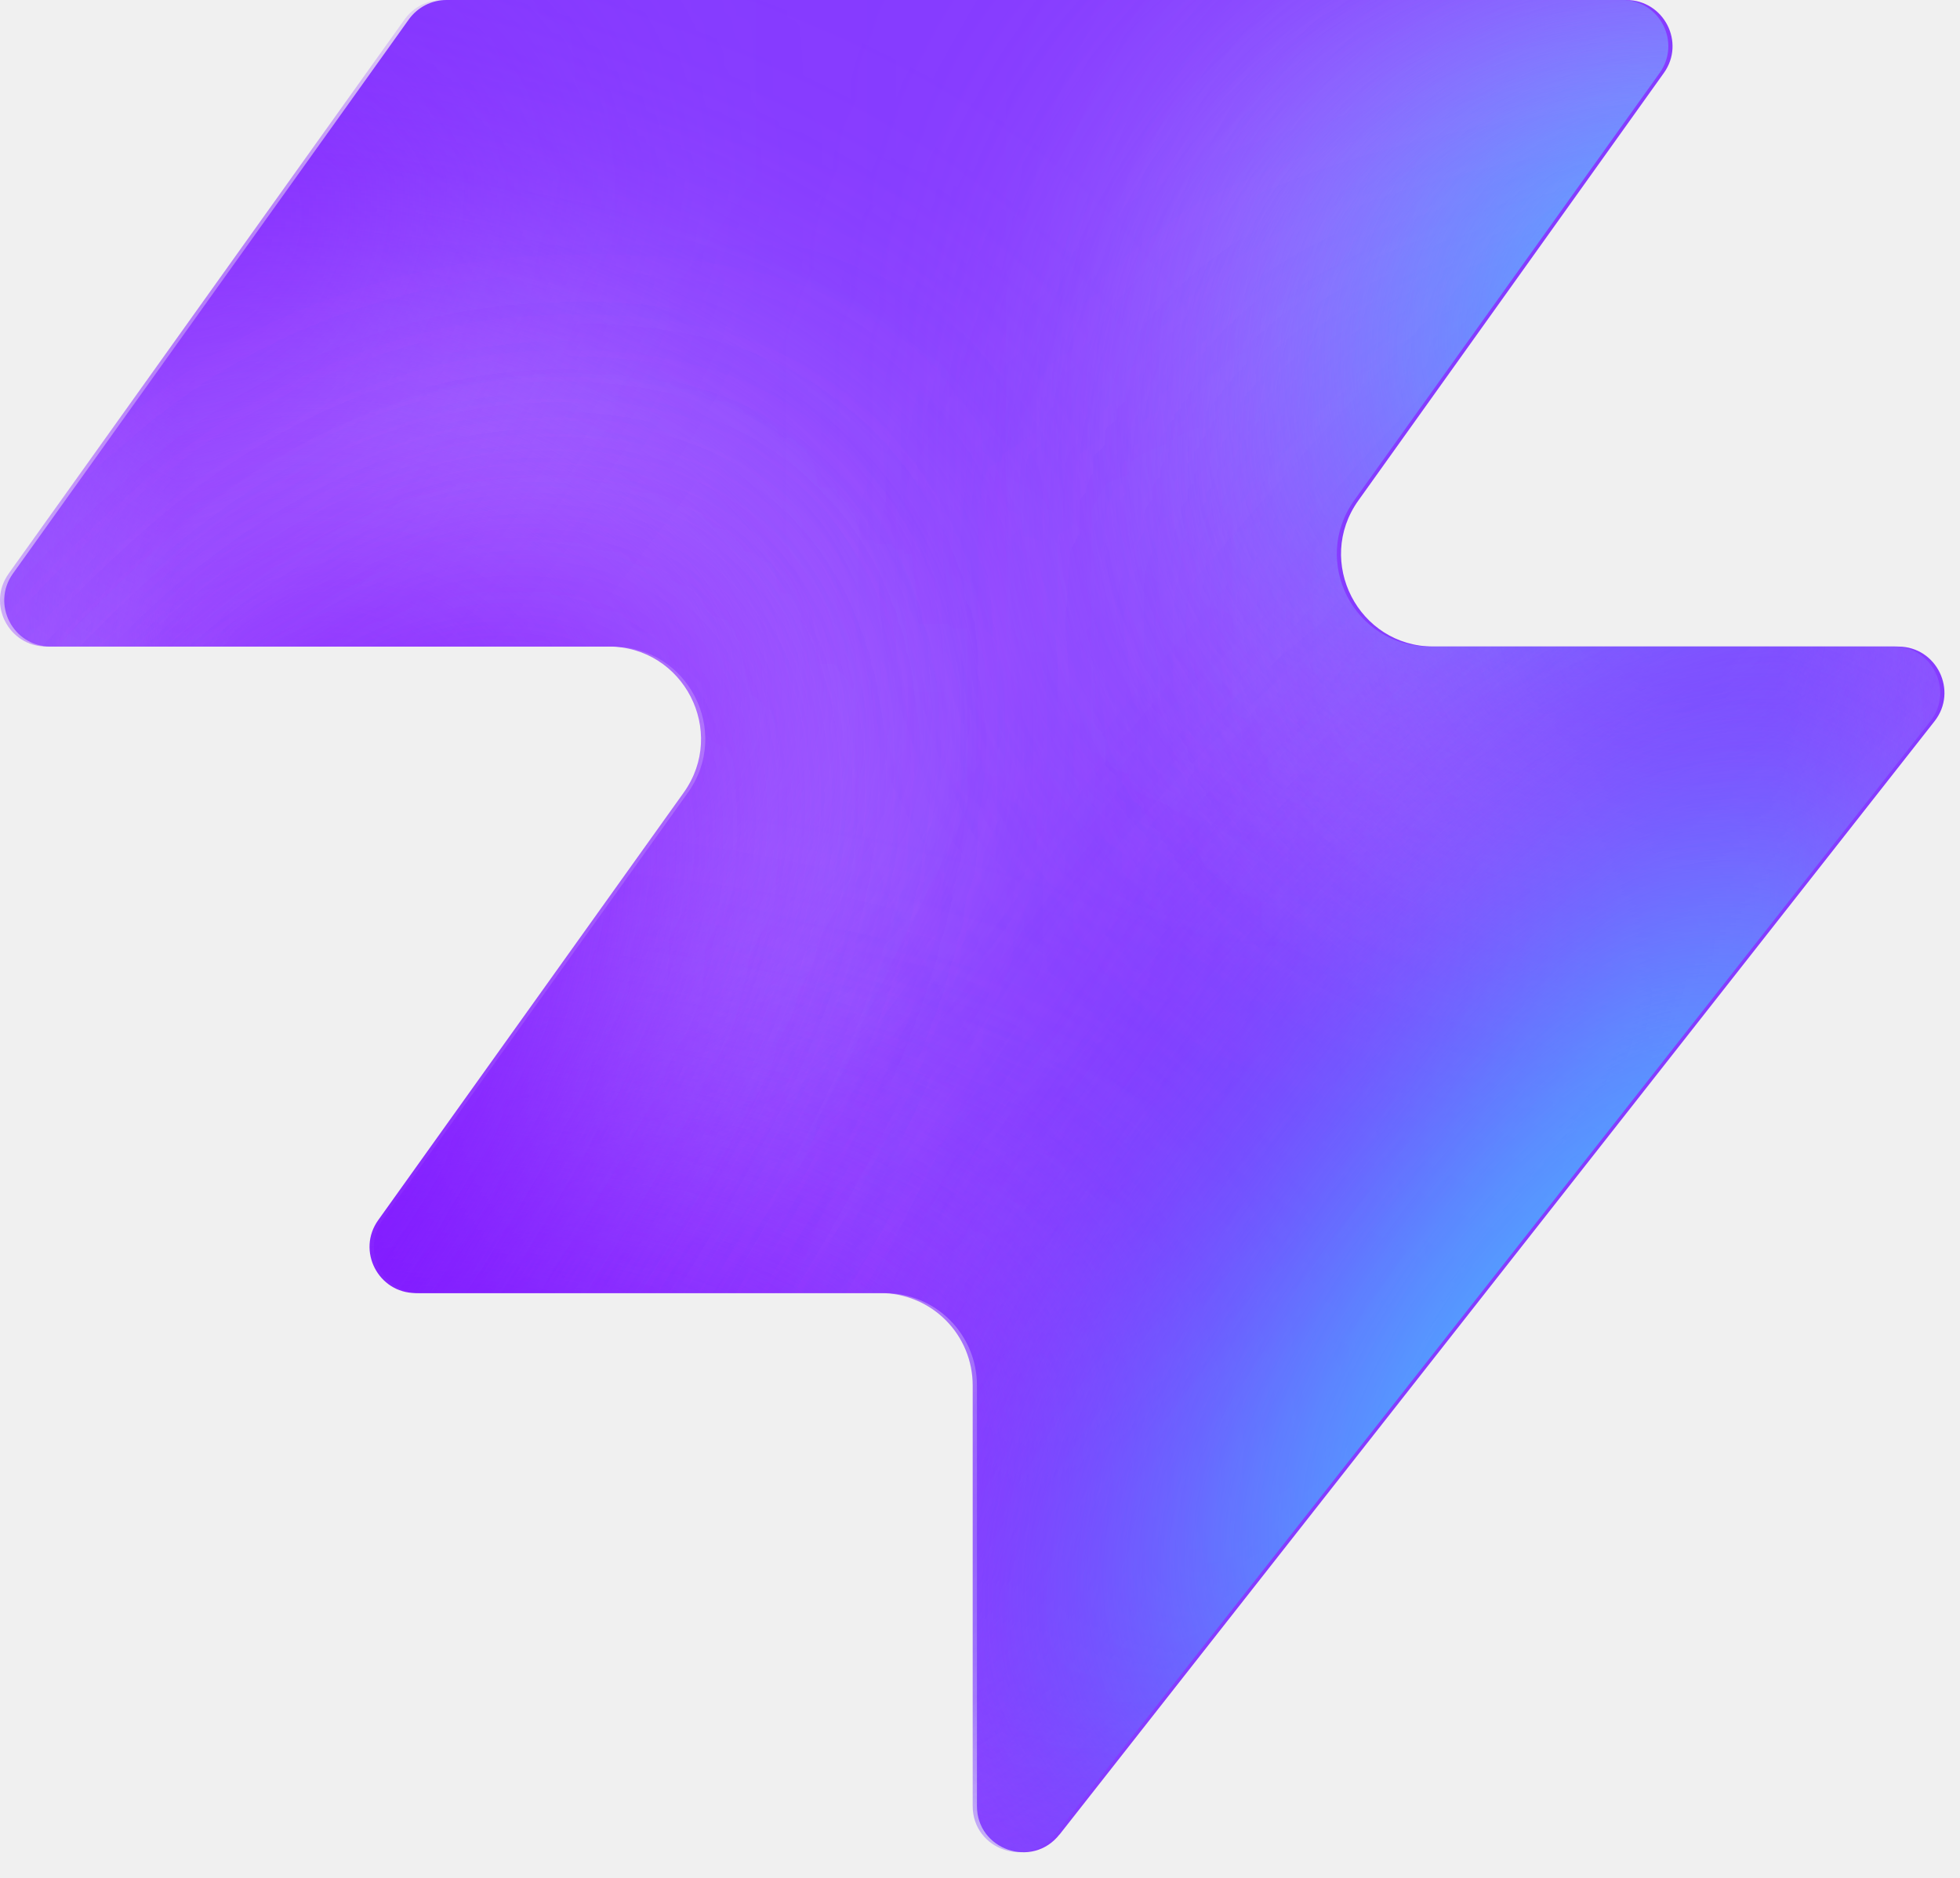
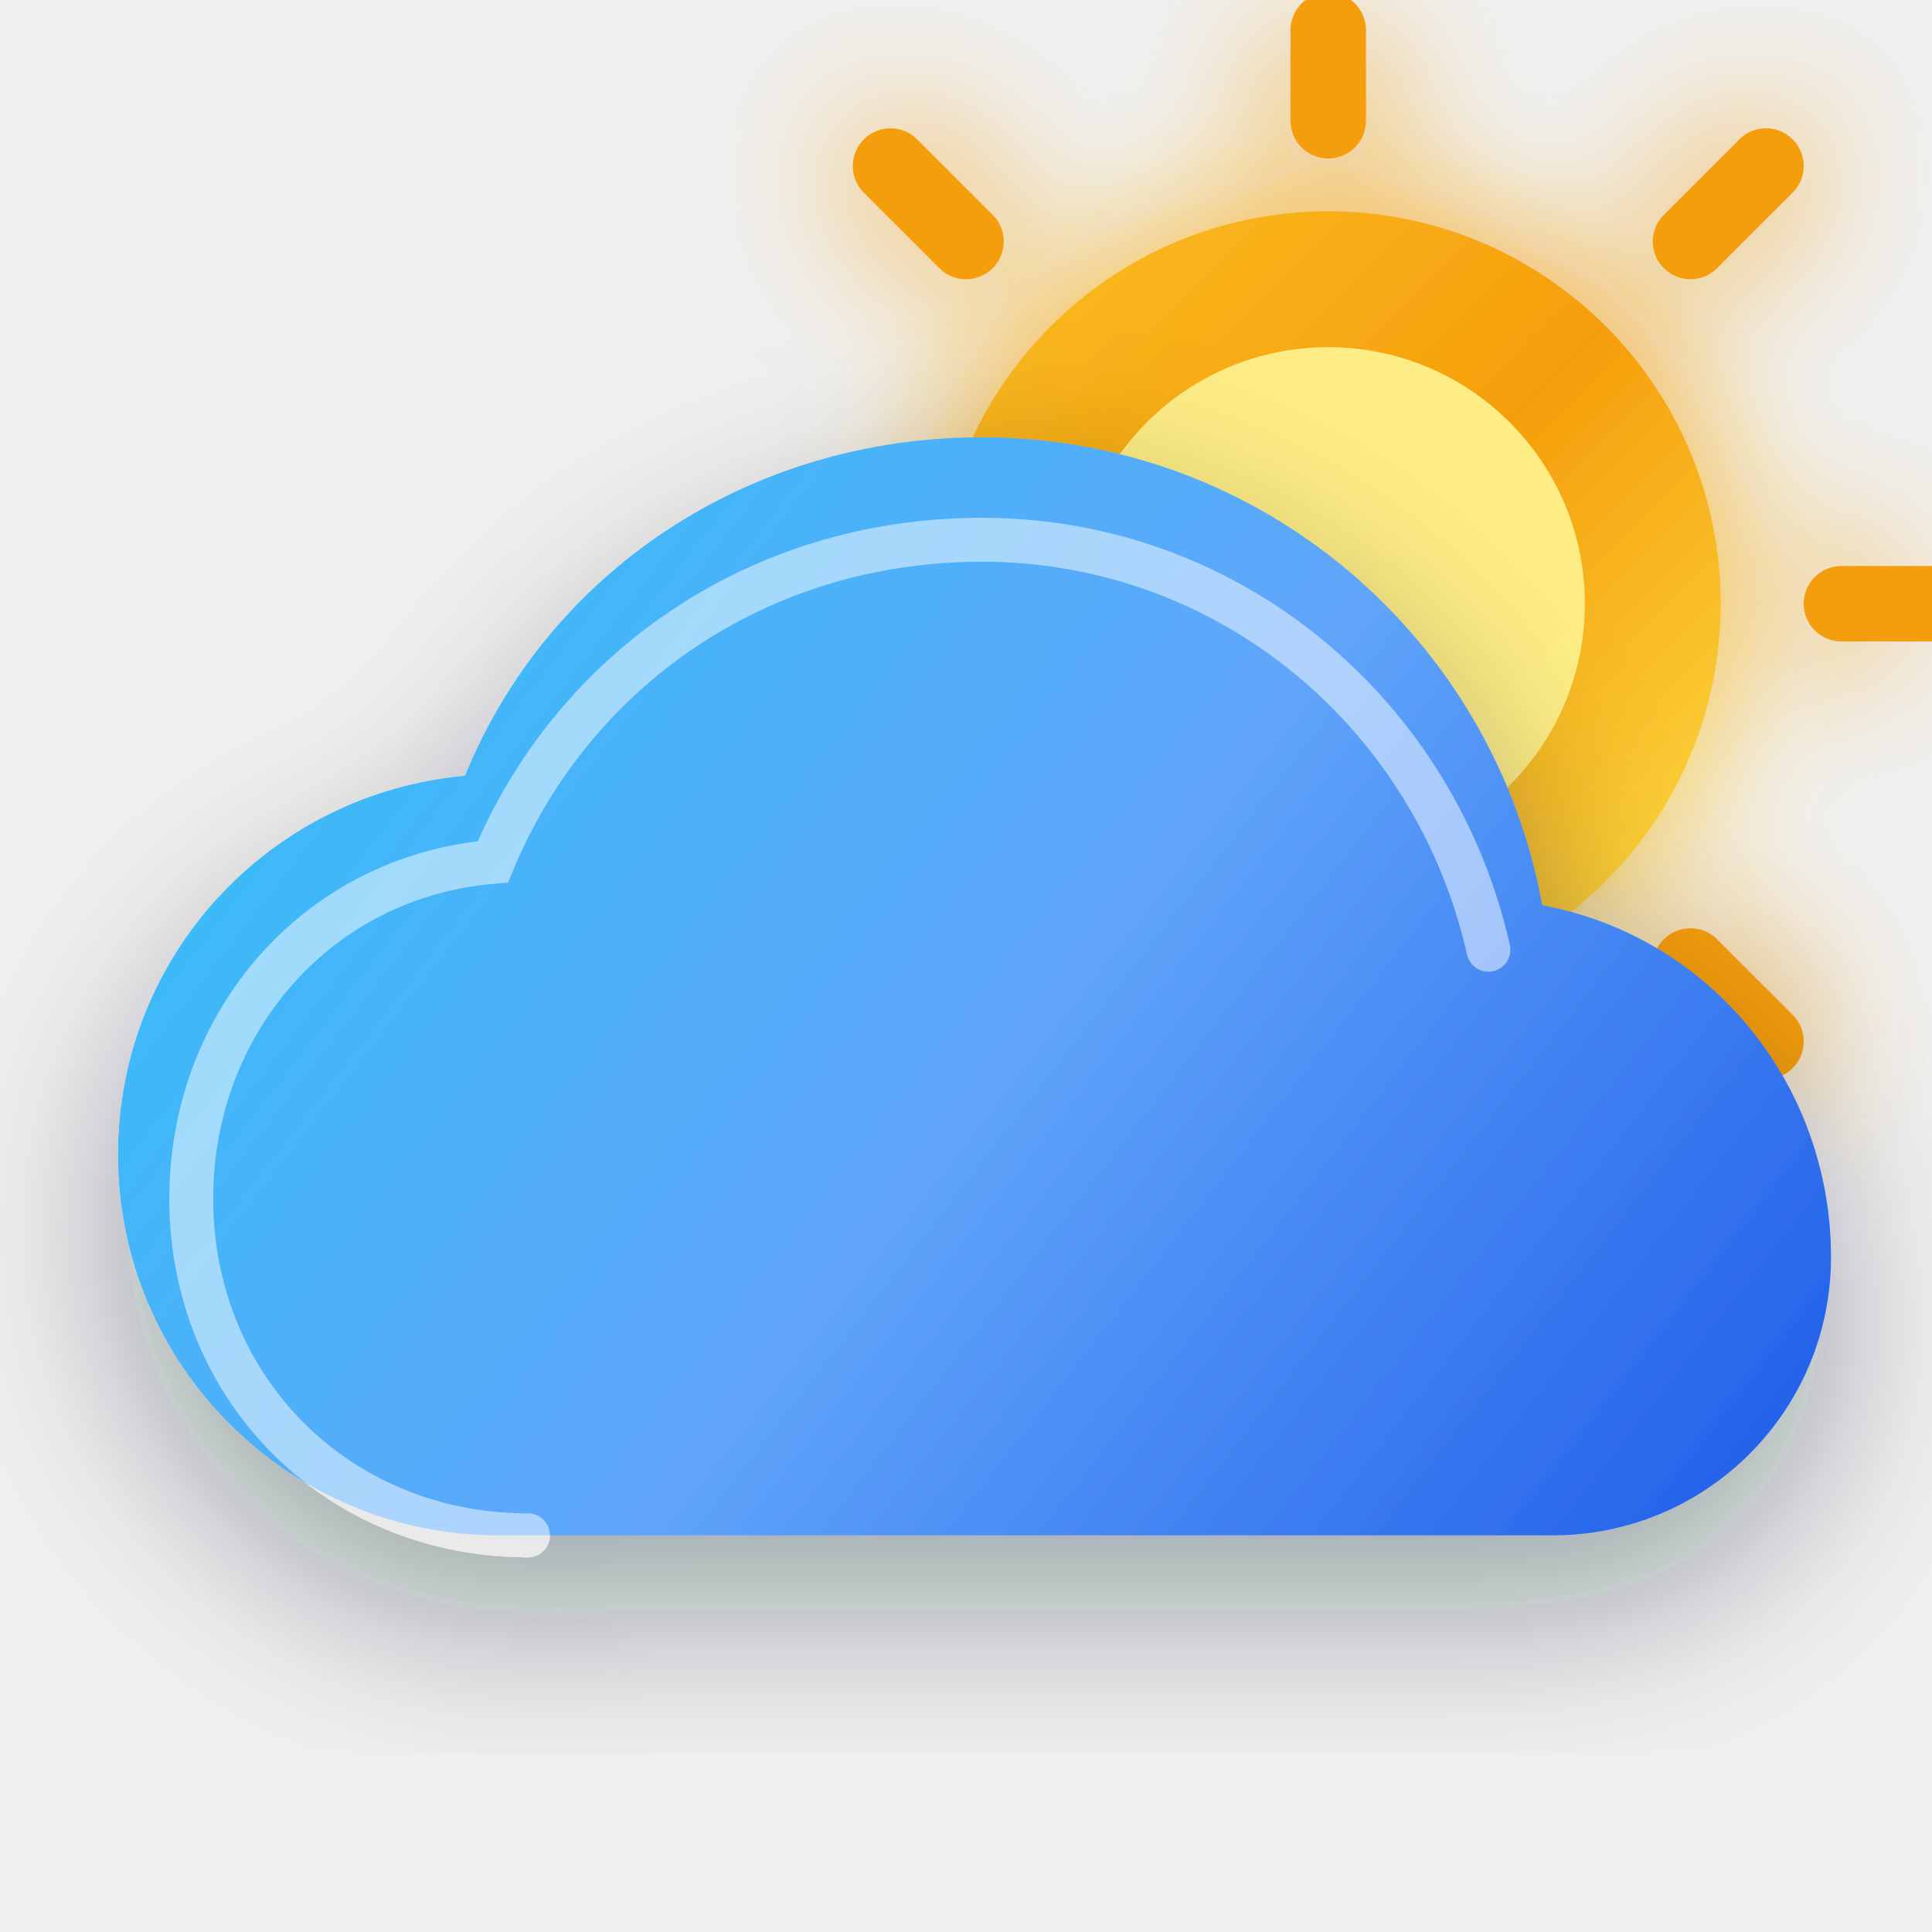
- <svg xmlns="http://www.w3.org/2000/svg" width="48" height="46" fill="none" viewBox="0 0 48 46">
-   <path fill="#863bff" d="M25.946 44.938c-.664.845-2.021.375-2.021-.698V33.937a2.26 2.26 0 0 0-2.262-2.262H10.287c-.92 0-1.456-1.04-.92-1.788l7.48-10.471c1.07-1.497 0-3.578-1.842-3.578H1.237c-.92 0-1.456-1.04-.92-1.788L10.013.474c.214-.297.556-.474.92-.474h28.894c.92 0 1.456 1.04.92 1.788l-7.48 10.471c-1.07 1.498 0 3.579 1.842 3.579h11.377c.943 0 1.473 1.088.89 1.83L25.947 44.94z" style="fill:#863bff;fill:color(display-p3 .525 .23 1);fill-opacity:1" />
-   <mask id="a" width="48" height="46" x="0" y="0" maskUnits="userSpaceOnUse" style="mask-type:alpha">
-     <path fill="#000" d="M25.842 44.938c-.664.844-2.021.375-2.021-.698V33.937a2.26 2.26 0 0 0-2.262-2.262H10.183c-.92 0-1.456-1.04-.92-1.788l7.48-10.471c1.07-1.498 0-3.579-1.842-3.579H1.133c-.92 0-1.456-1.04-.92-1.787L9.91.473c.214-.297.556-.474.92-.474h28.894c.92 0 1.456 1.04.92 1.788l-7.48 10.471c-1.07 1.498 0 3.578 1.842 3.578h11.377c.943 0 1.473 1.088.89 1.832L25.843 44.94z" style="fill:#000;fill-opacity:1" />
-   </mask>
-   <g mask="url(#a)">
-     <g filter="url(#b)">
-       <ellipse cx="5.508" cy="14.704" fill="#ede6ff" rx="5.508" ry="14.704" style="fill:#ede6ff;fill:color(display-p3 .927 .903 1);fill-opacity:1" transform="matrix(.00324 1 1 -.00324 -4.47 31.516)" />
-     </g>
-     <g filter="url(#c)">
-       <ellipse cx="10.399" cy="29.851" fill="#ede6ff" rx="10.399" ry="29.851" style="fill:#ede6ff;fill:color(display-p3 .927 .903 1);fill-opacity:1" transform="matrix(.00324 1 1 -.00324 -39.328 7.883)" />
-     </g>
-     <g filter="url(#d)">
-       <ellipse cx="5.508" cy="30.487" fill="#7e14ff" rx="5.508" ry="30.487" style="fill:#7e14ff;fill:color(display-p3 .492 .077 1);fill-opacity:1" transform="rotate(89.814 -25.913 -14.639)scale(1 -1)" />
-     </g>
-     <g filter="url(#e)">
-       <ellipse cx="5.508" cy="30.599" fill="#7e14ff" rx="5.508" ry="30.599" style="fill:#7e14ff;fill:color(display-p3 .492 .077 1);fill-opacity:1" transform="rotate(89.814 -32.644 -3.334)scale(1 -1)" />
-     </g>
-     <g filter="url(#f)">
-       <ellipse cx="5.508" cy="30.599" fill="#7e14ff" rx="5.508" ry="30.599" style="fill:#7e14ff;fill:color(display-p3 .492 .077 1);fill-opacity:1" transform="matrix(.00324 1 1 -.00324 -34.34 30.47)" />
-     </g>
-     <g filter="url(#g)">
-       <ellipse cx="14.072" cy="22.078" fill="#ede6ff" rx="14.072" ry="22.078" style="fill:#ede6ff;fill:color(display-p3 .927 .903 1);fill-opacity:1" transform="rotate(93.35 24.506 48.493)scale(-1 1)" />
-     </g>
-     <g filter="url(#h)">
-       <ellipse cx="3.47" cy="21.501" fill="#7e14ff" rx="3.47" ry="21.501" style="fill:#7e14ff;fill:color(display-p3 .492 .077 1);fill-opacity:1" transform="rotate(89.009 28.708 47.59)scale(-1 1)" />
-     </g>
-     <g filter="url(#i)">
-       <ellipse cx="3.47" cy="21.501" fill="#7e14ff" rx="3.47" ry="21.501" style="fill:#7e14ff;fill:color(display-p3 .492 .077 1);fill-opacity:1" transform="rotate(89.009 28.708 47.59)scale(-1 1)" />
-     </g>
-     <g filter="url(#j)">
-       <ellipse cx=".387" cy="8.972" fill="#7e14ff" rx="4.407" ry="29.108" style="fill:#7e14ff;fill:color(display-p3 .492 .077 1);fill-opacity:1" transform="rotate(39.51 .387 8.972)" />
-     </g>
-     <g filter="url(#k)">
-       <ellipse cx="47.523" cy="-6.092" fill="#7e14ff" rx="4.407" ry="29.108" style="fill:#7e14ff;fill:color(display-p3 .492 .077 1);fill-opacity:1" transform="rotate(37.892 47.523 -6.092)" />
-     </g>
-     <g filter="url(#l)">
-       <ellipse cx="41.412" cy="6.333" fill="#47bfff" rx="5.971" ry="9.665" style="fill:#47bfff;fill:color(display-p3 .28 .748 1);fill-opacity:1" transform="rotate(37.892 41.412 6.333)" />
-     </g>
-     <g filter="url(#m)">
-       <ellipse cx="-1.879" cy="38.332" fill="#7e14ff" rx="4.407" ry="29.108" style="fill:#7e14ff;fill:color(display-p3 .492 .077 1);fill-opacity:1" transform="rotate(37.892 -1.88 38.332)" />
-     </g>
-     <g filter="url(#n)">
-       <ellipse cx="-1.879" cy="38.332" fill="#7e14ff" rx="4.407" ry="29.108" style="fill:#7e14ff;fill:color(display-p3 .492 .077 1);fill-opacity:1" transform="rotate(37.892 -1.88 38.332)" />
-     </g>
-     <g filter="url(#o)">
-       <ellipse cx="35.651" cy="29.907" fill="#7e14ff" rx="4.407" ry="29.108" style="fill:#7e14ff;fill:color(display-p3 .492 .077 1);fill-opacity:1" transform="rotate(37.892 35.651 29.907)" />
-     </g>
-     <g filter="url(#p)">
-       <ellipse cx="38.418" cy="32.4" fill="#47bfff" rx="5.971" ry="15.297" style="fill:#47bfff;fill:color(display-p3 .28 .748 1);fill-opacity:1" transform="rotate(37.892 38.418 32.4)" />
-     </g>
-   </g>
+ <svg xmlns="http://www.w3.org/2000/svg" viewBox="0 0 64 64" fill="none">
  <defs>
-     <filter id="b" width="60.045" height="41.654" x="-19.77" y="16.149" color-interpolation-filters="sRGB" filterUnits="userSpaceOnUse">
-       <feFlood flood-opacity="0" result="BackgroundImageFix" />
-       <feBlend in="SourceGraphic" in2="BackgroundImageFix" result="shape" />
-       <feGaussianBlur result="effect1_foregroundBlur_2002_17158" stdDeviation="7.659" />
+     <linearGradient id="dashboardSunGrad" x1="0%" y1="0%" x2="100%" y2="100%">
+       <stop offset="0%" stop-color="#FBBF24" />
+       <stop offset="50%" stop-color="#F59E0B" />
+       <stop offset="100%" stop-color="#FDE047" />
+     </linearGradient>
+     <linearGradient id="dashboardCloudGrad" x1="10" y1="5" x2="55" y2="40" gradientUnits="userSpaceOnUse">
+       <stop offset="0%" stop-color="#38BDF8" />
+       <stop offset="50%" stop-color="#60A5FA" />
+       <stop offset="100%" stop-color="#2563EB" />
+     </linearGradient>
+     <filter id="sunGlow" x="-50%" y="-50%" width="200%" height="200%">
+       <feGaussianBlur in="SourceGraphic" stdDeviation="2.5" result="blur" />
+       <feMerge>
+         <feMergeNode in="blur" />
+         <feMergeNode in="SourceGraphic" />
+       </feMerge>
    </filter>
-     <filter id="c" width="90.34" height="51.437" x="-54.613" y="-7.533" color-interpolation-filters="sRGB" filterUnits="userSpaceOnUse">
-       <feFlood flood-opacity="0" result="BackgroundImageFix" />
-       <feBlend in="SourceGraphic" in2="BackgroundImageFix" result="shape" />
-       <feGaussianBlur result="effect1_foregroundBlur_2002_17158" stdDeviation="7.659" />
-     </filter>
-     <filter id="d" width="79.355" height="29.4" x="-49.64" y="2.03" color-interpolation-filters="sRGB" filterUnits="userSpaceOnUse">
-       <feFlood flood-opacity="0" result="BackgroundImageFix" />
-       <feBlend in="SourceGraphic" in2="BackgroundImageFix" result="shape" />
-       <feGaussianBlur result="effect1_foregroundBlur_2002_17158" stdDeviation="4.596" />
-     </filter>
-     <filter id="e" width="79.579" height="29.4" x="-45.045" y="20.029" color-interpolation-filters="sRGB" filterUnits="userSpaceOnUse">
-       <feFlood flood-opacity="0" result="BackgroundImageFix" />
-       <feBlend in="SourceGraphic" in2="BackgroundImageFix" result="shape" />
-       <feGaussianBlur result="effect1_foregroundBlur_2002_17158" stdDeviation="4.596" />
-     </filter>
-     <filter id="f" width="79.579" height="29.4" x="-43.513" y="21.178" color-interpolation-filters="sRGB" filterUnits="userSpaceOnUse">
-       <feFlood flood-opacity="0" result="BackgroundImageFix" />
-       <feBlend in="SourceGraphic" in2="BackgroundImageFix" result="shape" />
-       <feGaussianBlur result="effect1_foregroundBlur_2002_17158" stdDeviation="4.596" />
-     </filter>
-     <filter id="g" width="74.749" height="58.852" x="15.756" y="-17.901" color-interpolation-filters="sRGB" filterUnits="userSpaceOnUse">
-       <feFlood flood-opacity="0" result="BackgroundImageFix" />
-       <feBlend in="SourceGraphic" in2="BackgroundImageFix" result="shape" />
-       <feGaussianBlur result="effect1_foregroundBlur_2002_17158" stdDeviation="7.659" />
-     </filter>
-     <filter id="h" width="61.377" height="25.362" x="23.548" y="2.284" color-interpolation-filters="sRGB" filterUnits="userSpaceOnUse">
-       <feFlood flood-opacity="0" result="BackgroundImageFix" />
-       <feBlend in="SourceGraphic" in2="BackgroundImageFix" result="shape" />
-       <feGaussianBlur result="effect1_foregroundBlur_2002_17158" stdDeviation="4.596" />
-     </filter>
-     <filter id="i" width="61.377" height="25.362" x="23.548" y="2.284" color-interpolation-filters="sRGB" filterUnits="userSpaceOnUse">
-       <feFlood flood-opacity="0" result="BackgroundImageFix" />
-       <feBlend in="SourceGraphic" in2="BackgroundImageFix" result="shape" />
-       <feGaussianBlur result="effect1_foregroundBlur_2002_17158" stdDeviation="4.596" />
-     </filter>
-     <filter id="j" width="56.045" height="63.649" x="-27.636" y="-22.853" color-interpolation-filters="sRGB" filterUnits="userSpaceOnUse">
-       <feFlood flood-opacity="0" result="BackgroundImageFix" />
-       <feBlend in="SourceGraphic" in2="BackgroundImageFix" result="shape" />
-       <feGaussianBlur result="effect1_foregroundBlur_2002_17158" stdDeviation="4.596" />
-     </filter>
-     <filter id="k" width="54.814" height="64.646" x="20.116" y="-38.415" color-interpolation-filters="sRGB" filterUnits="userSpaceOnUse">
-       <feFlood flood-opacity="0" result="BackgroundImageFix" />
-       <feBlend in="SourceGraphic" in2="BackgroundImageFix" result="shape" />
-       <feGaussianBlur result="effect1_foregroundBlur_2002_17158" stdDeviation="4.596" />
-     </filter>
-     <filter id="l" width="33.541" height="35.313" x="24.641" y="-11.323" color-interpolation-filters="sRGB" filterUnits="userSpaceOnUse">
-       <feFlood flood-opacity="0" result="BackgroundImageFix" />
-       <feBlend in="SourceGraphic" in2="BackgroundImageFix" result="shape" />
-       <feGaussianBlur result="effect1_foregroundBlur_2002_17158" stdDeviation="4.596" />
-     </filter>
-     <filter id="m" width="54.814" height="64.646" x="-29.286" y="6.009" color-interpolation-filters="sRGB" filterUnits="userSpaceOnUse">
-       <feFlood flood-opacity="0" result="BackgroundImageFix" />
-       <feBlend in="SourceGraphic" in2="BackgroundImageFix" result="shape" />
-       <feGaussianBlur result="effect1_foregroundBlur_2002_17158" stdDeviation="4.596" />
-     </filter>
-     <filter id="n" width="54.814" height="64.646" x="-29.286" y="6.009" color-interpolation-filters="sRGB" filterUnits="userSpaceOnUse">
-       <feFlood flood-opacity="0" result="BackgroundImageFix" />
-       <feBlend in="SourceGraphic" in2="BackgroundImageFix" result="shape" />
-       <feGaussianBlur result="effect1_foregroundBlur_2002_17158" stdDeviation="4.596" />
-     </filter>
-     <filter id="o" width="54.814" height="64.646" x="8.244" y="-2.416" color-interpolation-filters="sRGB" filterUnits="userSpaceOnUse">
-       <feFlood flood-opacity="0" result="BackgroundImageFix" />
-       <feBlend in="SourceGraphic" in2="BackgroundImageFix" result="shape" />
-       <feGaussianBlur result="effect1_foregroundBlur_2002_17158" stdDeviation="4.596" />
-     </filter>
-     <filter id="p" width="39.409" height="43.623" x="18.713" y="10.588" color-interpolation-filters="sRGB" filterUnits="userSpaceOnUse">
-       <feFlood flood-opacity="0" result="BackgroundImageFix" />
-       <feBlend in="SourceGraphic" in2="BackgroundImageFix" result="shape" />
-       <feGaussianBlur result="effect1_foregroundBlur_2002_17158" stdDeviation="4.596" />
+     <filter id="cloudShadow" x="-20%" y="-20%" width="140%" height="140%">
+       <feDropShadow dx="0" dy="2.5" stdDeviation="3" flood-color="#0F172A" flood-opacity="0.35" />
    </filter>
  </defs>
+   <g filter="url(#sunGlow)">
+     <circle cx="44" cy="20" r="13" fill="url(#dashboardSunGrad)" />
+     <g stroke="#F59E0B" stroke-width="2.5" stroke-linecap="round">
+       <line x1="44" y1="4" x2="44" y2="1" />
+       <line x1="56" y1="8" x2="58.5" y2="5.5" />
+       <line x1="61" y1="20" x2="64" y2="20" />
+       <line x1="56" y1="32" x2="58.5" y2="34.5" />
+       <line x1="32" y1="8" x2="29.5" y2="5.5" />
+       <line x1="44" y1="36" x2="44" y2="39" />
+     </g>
+     <circle cx="44" cy="20" r="8.5" fill="#FEF08A" opacity="0.95" />
+   </g>
+   <g filter="url(#cloudShadow)">
+     <path d="M48 38H16C8.82 38 3 32.18 3 25C3 18.23 8.16 12.67 14.85 12.06C17.65 5.16 24.47 0.5 32.5 0.5C42.06 0.5 49.98 7.37 51.64 16.48C57.48 17.58 61.5 22.68 61.5 28.5C61.5 33.75 57.25 38 52 38H48Z" transform="translate(1, 14) scale(0.97)" fill="url(#dashboardCloudGrad)" />
+     <path d="M17 38C10.5 38 5.5 33 5.5 26.5C5.5 20.5 9.8 15.5 15.8 15C18.5 8.5 24.8 4 32.5 4C41 4 48 10 49.8 18" transform="translate(1, 14) scale(0.97)" stroke="#FFFFFF" stroke-width="1.5" stroke-linecap="round" opacity="0.5" fill="none" />
+   </g>
</svg>
